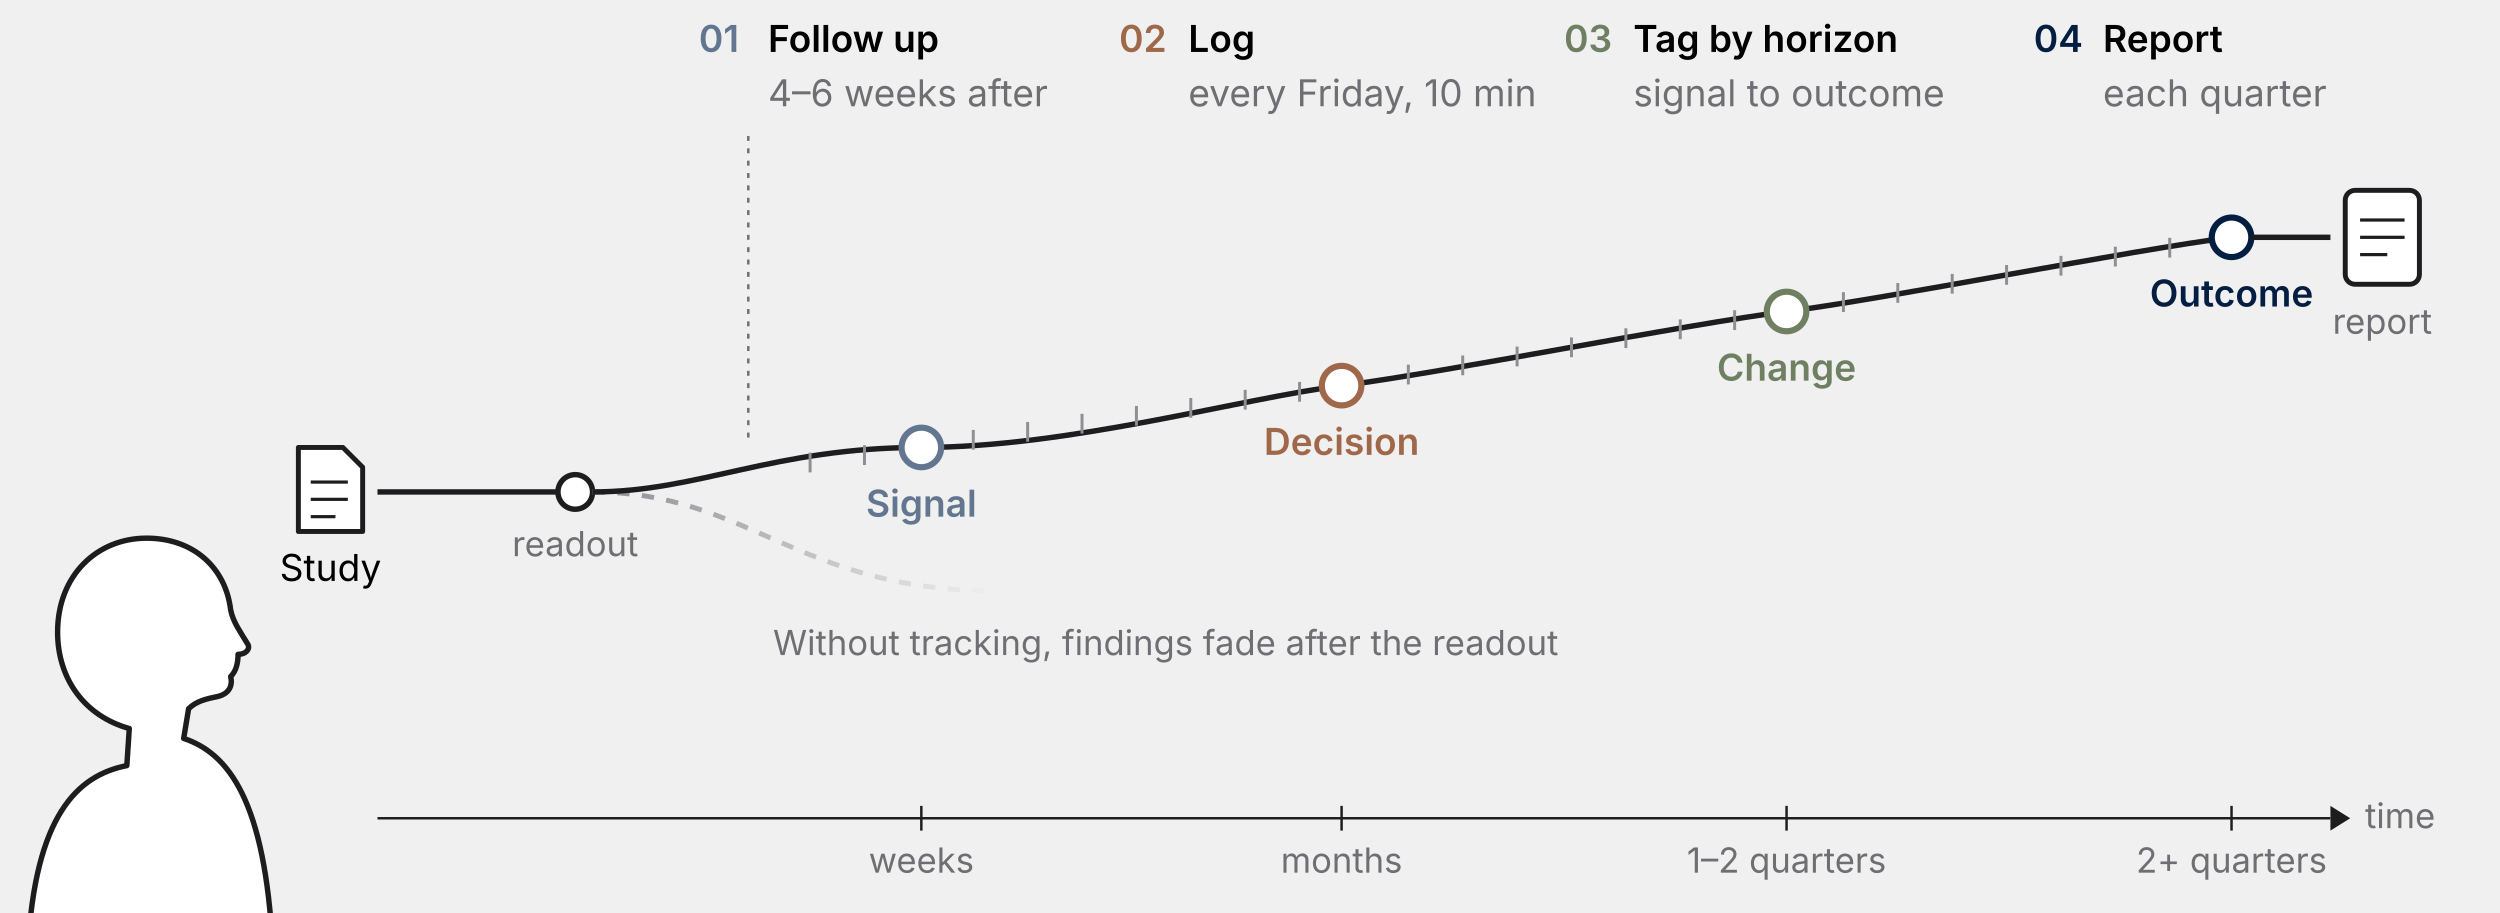
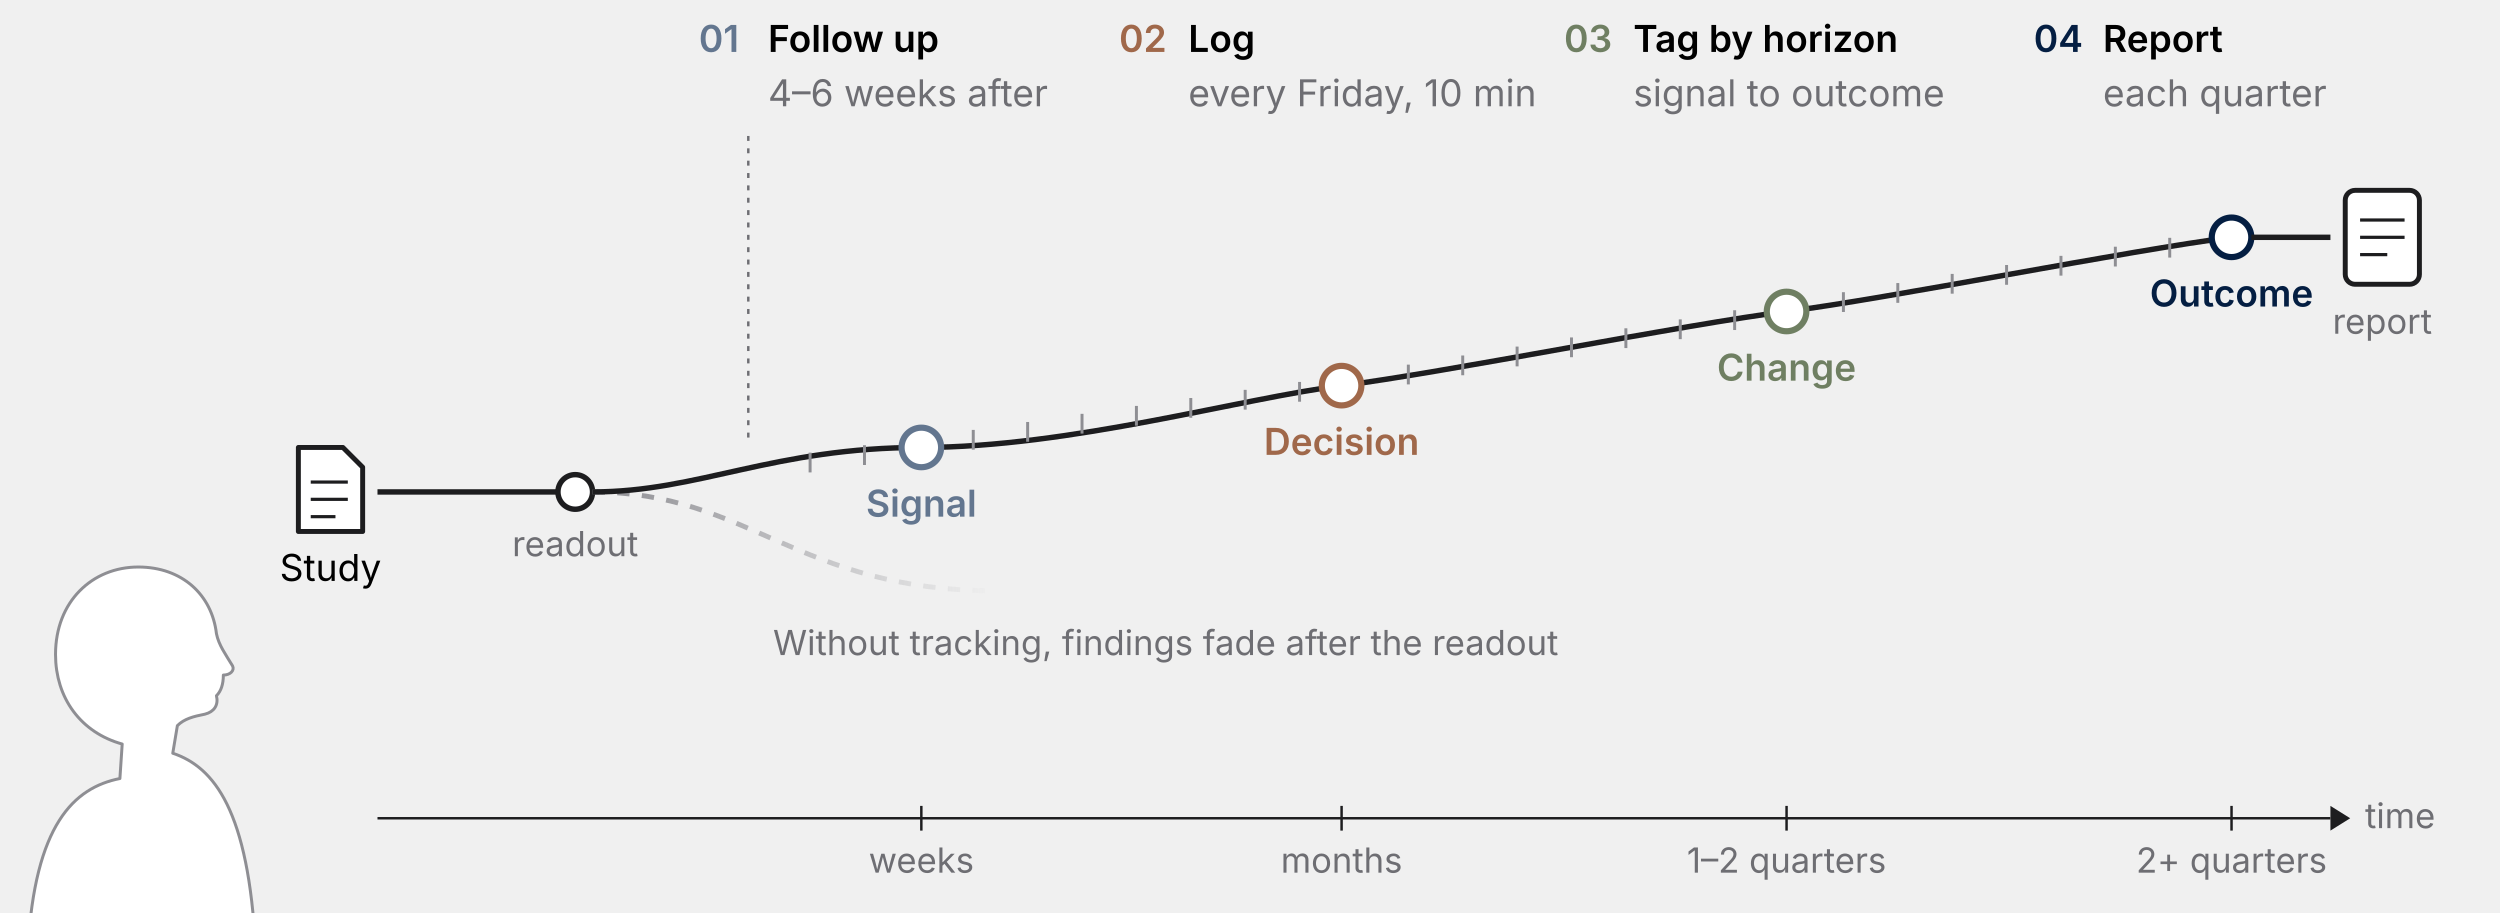
<svg xmlns="http://www.w3.org/2000/svg" viewBox="17.3 -31 1011.3 369" font-family="-apple-system, BlinkMacSystemFont, 'SF Pro Text', 'Helvetica Neue', Inter, Arial, sans-serif">
-   <g transform="translate(-6.4 117.7) scale(0.5)">
-     <path d="M70 470 C76 362 110 330 150 322 L152 292 C116 282 94 252 94 214 C94 168 126 138 166 138 C204 138 230 162 234 196 C236 206 242 214 248 224 C250 228 246 232 240 232 C240 240 238 246 234 250 C236 258 232 264 224 266 C214 268 206 270 200 276 L196 300 C232 312 262 350 268 470" fill="#fff" stroke="#1d1d1f" stroke-width="4.4" stroke-linejoin="round" />
+   <g transform="translate(-3.95 134.2) scale(0.465)">
+     <path d="M70 470 C76 362 110 330 150 322 L152 292 C116 282 94 252 94 214 C94 168 126 138 166 138 C204 138 230 162 234 196 C236 206 242 214 248 224 C250 228 246 232 240 232 C240 240 238 246 234 250 C236 258 232 264 224 266 C214 268 206 270 200 276 L196 300 C232 312 262 350 268 470" fill="#fff" stroke="#8e8e93" stroke-width="2.6" stroke-linejoin="round" />
  </g>
  <g fill="#fff" stroke="#1d1d1f" stroke-width="2" stroke-linejoin="round">
    <path d="M138 150 h18 l8 8 v26 h-26z" />
    <path d="M143 164 h15 M143 171 h15 M143 178 h10" stroke-width="1.3" fill="none" />
  </g>
  <text x="151" y="204" text-anchor="middle" font-size="15">Study</text>
  <line x1="170" y1="168" x2="250" y2="168" stroke="#1d1d1f" stroke-width="2.2" />
  <circle cx="250" cy="168" r="7" fill="#fff" stroke="#1d1d1f" stroke-width="2.2" />
  <text x="250" y="194" text-anchor="middle" font-size="14" fill="#6e6e73">readout</text>
  <defs>
    <linearGradient id="fade" x1="0" x2="1">
      <stop offset="0" stop-color="#8e8e93" stop-opacity="1" />
      <stop offset="1" stop-color="#8e8e93" stop-opacity="0" />
    </linearGradient>
  </defs>
  <path d="M257 168 C320 168, 340 208, 420 208" fill="none" stroke="url(#fade)" stroke-width="2" stroke-dasharray="5 5" />
  <text x="330" y="234" font-size="14" fill="#6e6e73">Without tracking, findings fade after the readout</text>
  <path d="M257 168 C300 168, 330 150, 390 150 S 520 130, 560 125 S 700 100, 740 95 S 880 70, 920 65" fill="none" stroke="#1d1d1f" stroke-width="2.2" />
  <line x1="320" y1="146" x2="320" y2="22" stroke="#6e6e73" stroke-width="1" stroke-dasharray="2 3" />
  <line x1="345" y1="152.1" x2="345" y2="160.1" stroke="#8e8e93" stroke-width="1.2" />
  <line x1="367" y1="149.1" x2="367" y2="157.1" stroke="#8e8e93" stroke-width="1.2" />
  <line x1="389" y1="146.1" x2="389" y2="154.1" stroke="#8e8e93" stroke-width="1.2" />
  <line x1="411" y1="142.9" x2="411" y2="150.9" stroke="#8e8e93" stroke-width="1.2" />
  <line x1="433" y1="139.7" x2="433" y2="147.7" stroke="#8e8e93" stroke-width="1.2" />
  <line x1="455" y1="136.4" x2="455" y2="144.4" stroke="#8e8e93" stroke-width="1.2" />
  <line x1="477" y1="133.2" x2="477" y2="141.2" stroke="#8e8e93" stroke-width="1.2" />
  <line x1="499" y1="130" x2="499" y2="138" stroke="#8e8e93" stroke-width="1.2" />
  <line x1="521" y1="126.7" x2="521" y2="134.7" stroke="#8e8e93" stroke-width="1.2" />
  <line x1="543" y1="123.5" x2="543" y2="131.5" stroke="#8e8e93" stroke-width="1.2" />
  <line x1="565" y1="120.2" x2="565" y2="128.2" stroke="#8e8e93" stroke-width="1.2" />
  <line x1="587" y1="116.5" x2="587" y2="124.5" stroke="#8e8e93" stroke-width="1.2" />
  <line x1="609" y1="112.8" x2="609" y2="120.8" stroke="#8e8e93" stroke-width="1.2" />
  <line x1="631" y1="109.2" x2="631" y2="117.2" stroke="#8e8e93" stroke-width="1.2" />
  <line x1="653" y1="105.5" x2="653" y2="113.5" stroke="#8e8e93" stroke-width="1.2" />
  <line x1="675" y1="101.8" x2="675" y2="109.8" stroke="#8e8e93" stroke-width="1.2" />
  <line x1="697" y1="98.2" x2="697" y2="106.2" stroke="#8e8e93" stroke-width="1.2" />
  <line x1="719" y1="94.5" x2="719" y2="102.5" stroke="#8e8e93" stroke-width="1.2" />
  <line x1="741" y1="90.8" x2="741" y2="98.8" stroke="#8e8e93" stroke-width="1.2" />
  <line x1="763" y1="87.2" x2="763" y2="95.2" stroke="#8e8e93" stroke-width="1.2" />
  <line x1="785" y1="83.5" x2="785" y2="91.5" stroke="#8e8e93" stroke-width="1.2" />
  <line x1="807" y1="79.8" x2="807" y2="87.8" stroke="#8e8e93" stroke-width="1.2" />
  <line x1="829" y1="76.2" x2="829" y2="84.2" stroke="#8e8e93" stroke-width="1.2" />
  <line x1="851" y1="72.5" x2="851" y2="80.5" stroke="#8e8e93" stroke-width="1.2" />
  <line x1="873" y1="68.8" x2="873" y2="76.8" stroke="#8e8e93" stroke-width="1.2" />
  <line x1="895" y1="65.2" x2="895" y2="73.2" stroke="#8e8e93" stroke-width="1.2" />
  <circle cx="390" cy="150" r="8" fill="#fff" stroke="#63768f" stroke-width="2.5" />
  <text x="390" y="178" text-anchor="middle" font-size="15" font-weight="600" fill="#63768f">Signal</text>
  <circle cx="560" cy="125" r="8" fill="#fff" stroke="#a0684a" stroke-width="2.5" />
  <text x="560" y="153" text-anchor="middle" font-size="15" font-weight="600" fill="#a0684a">Decision</text>
  <circle cx="740" cy="95" r="8" fill="#fff" stroke="#6f7f62" stroke-width="2.5" />
  <text x="740" y="123" text-anchor="middle" font-size="15" font-weight="600" fill="#6f7f62">Change</text>
  <circle cx="920" cy="65" r="8" fill="#fff" stroke="#041e42" stroke-width="2.5" />
  <text x="920" y="93" text-anchor="middle" font-size="15" font-weight="600" fill="#041e42">Outcome</text>
  <line x1="928" y1="65" x2="960" y2="65" stroke="#1d1d1f" stroke-width="2.2" />
  <g transform="translate(966 46)">
    <rect x="0" y="0" width="30" height="38" rx="4" fill="#fff" stroke="#1d1d1f" stroke-width="2" />
    <path d="M6 12 h18 M6 19 h18 M6 26 h11" stroke="#1d1d1f" stroke-width="1.3" />
  </g>
  <text x="981" y="104" text-anchor="middle" font-size="14" fill="#6e6e73">report</text>
  <text x="300" y="-10" font-size="15" font-weight="600" fill="#63768f">01</text>
  <text x="328" y="-10" font-size="15" font-weight="600">Follow up</text>
  <text x="328" y="12" font-size="15" fill="#6e6e73">4–6 weeks after</text>
  <text x="470" y="-10" font-size="15" font-weight="600" fill="#a0684a">02</text>
  <text x="498" y="-10" font-size="15" font-weight="600">Log</text>
  <text x="498" y="12" font-size="15" fill="#6e6e73">every Friday, 10 min</text>
  <text x="650" y="-10" font-size="15" font-weight="600" fill="#6f7f62">03</text>
  <text x="678" y="-10" font-size="15" font-weight="600">Tag by horizon</text>
  <text x="678" y="12" font-size="15" fill="#6e6e73">signal to outcome</text>
  <text x="840" y="-10" font-size="15" font-weight="600" fill="#041e42">04</text>
  <text x="868" y="-10" font-size="15" font-weight="600">Report</text>
  <text x="868" y="12" font-size="15" fill="#6e6e73">each quarter</text>
  <line x1="170" y1="300" x2="960" y2="300" stroke="#1d1d1f" />
  <path d="M960 295 l8 5 l-8 5" fill="#1d1d1f" />
  <text x="974" y="304" font-size="14" fill="#6e6e73">time</text>
  <line x1="390" y1="295" x2="390" y2="305" stroke="#1d1d1f" />
  <text x="390" y="322" text-anchor="middle" font-size="14" fill="#6e6e73">weeks</text>
  <line x1="560" y1="295" x2="560" y2="305" stroke="#1d1d1f" />
  <text x="560" y="322" text-anchor="middle" font-size="14" fill="#6e6e73">months</text>
  <line x1="740" y1="295" x2="740" y2="305" stroke="#1d1d1f" />
  <text x="740" y="322" text-anchor="middle" font-size="14" fill="#6e6e73">1–2 quarters</text>
  <line x1="920" y1="295" x2="920" y2="305" stroke="#1d1d1f" />
  <text x="920" y="322" text-anchor="middle" font-size="14" fill="#6e6e73">2+ quarters</text>
</svg>
